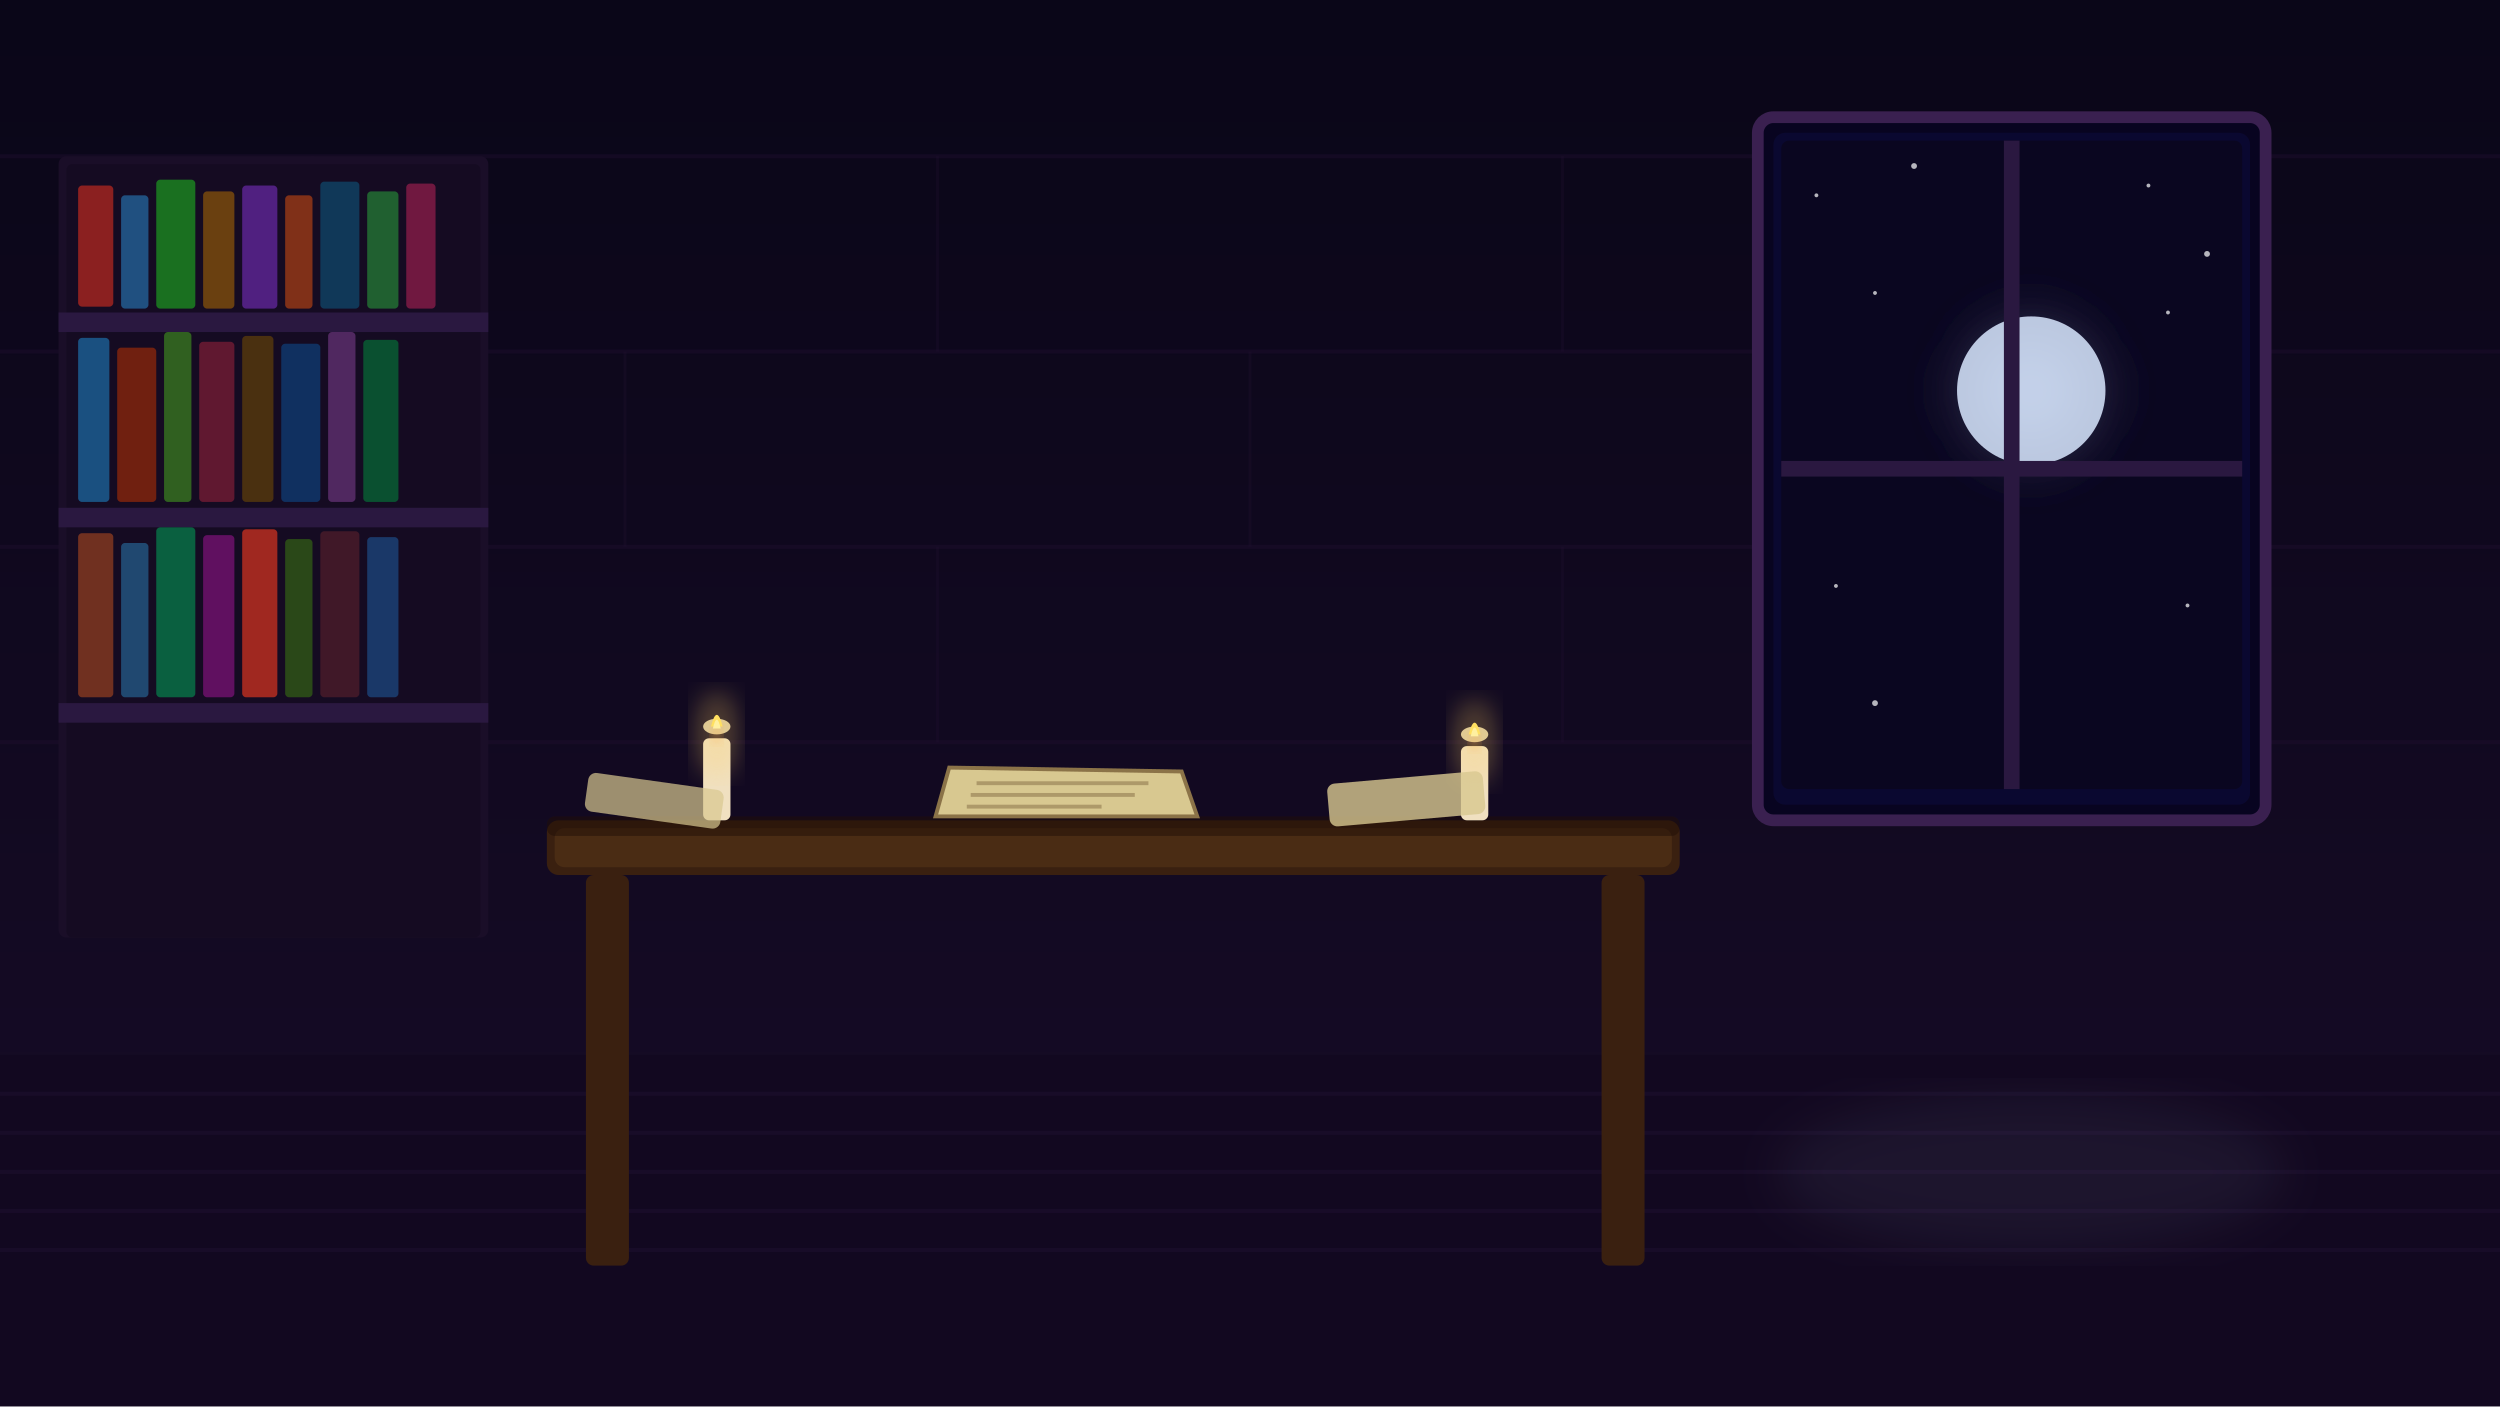
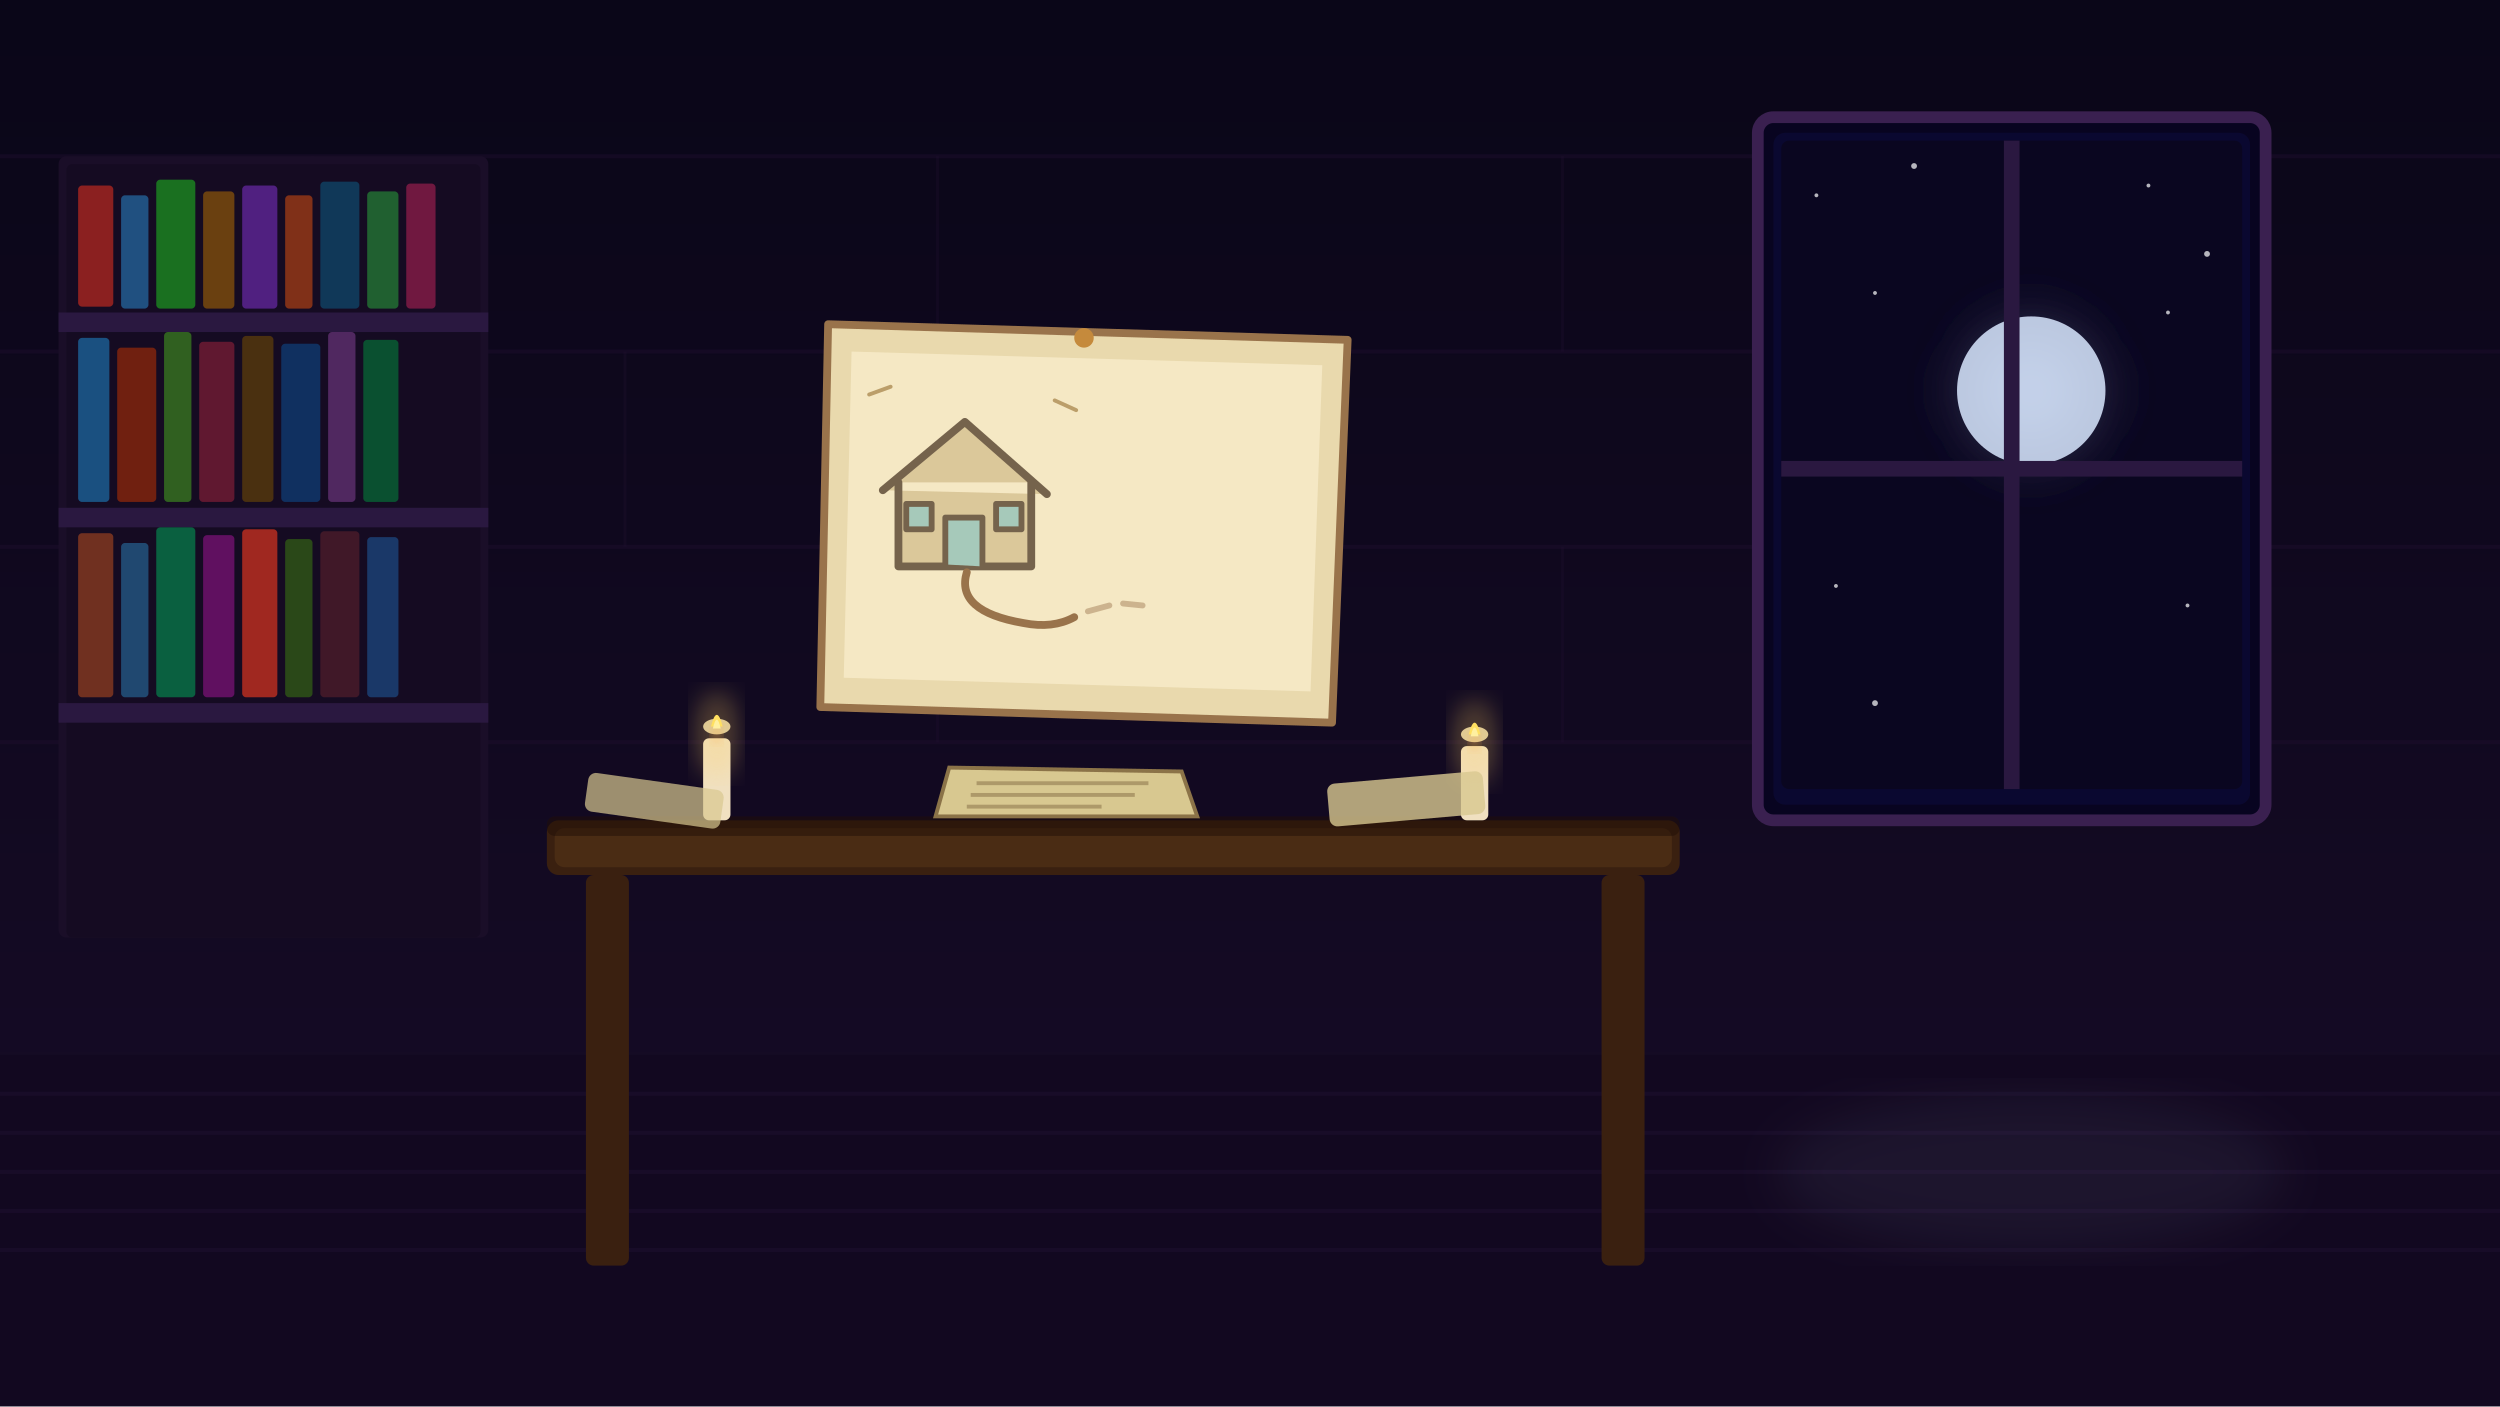
<svg xmlns="http://www.w3.org/2000/svg" viewBox="0 0 1280 720">
  <defs>
    <linearGradient id="roomBg" x1="0" y1="0" x2="0" y2="1">
      <stop offset="0%" stop-color="#0A0618" />
      <stop offset="100%" stop-color="#180C28" />
    </linearGradient>
    <radialGradient id="candleGlow" cx="0.5" cy="0.5" r="0.5">
      <stop offset="0%" stop-color="#FFD070" stop-opacity="0.9" />
      <stop offset="100%" stop-color="#FF6000" stop-opacity="0" />
    </radialGradient>
    <radialGradient id="windowMoon" cx="0.5" cy="0.5" r="0.5">
      <stop offset="0%" stop-color="#C8D8FF" stop-opacity="0.6" />
      <stop offset="100%" stop-color="#080420" stop-opacity="0" />
    </radialGradient>
    <filter id="blur6">
      <feGaussianBlur stdDeviation="6" />
    </filter>
    <filter id="blur12">
      <feGaussianBlur stdDeviation="12" />
    </filter>
    <filter id="blur3">
      <feGaussianBlur stdDeviation="3" />
    </filter>
  </defs>
  <rect width="1280" height="720" fill="url(#roomBg)" />
  <g stroke="#201030" stroke-width="2" opacity="0.4">
    <line x1="0" y1="80" x2="1280" y2="80" />
    <line x1="0" y1="180" x2="1280" y2="180" />
    <line x1="0" y1="280" x2="1280" y2="280" />
    <line x1="0" y1="380" x2="1280" y2="380" />
  </g>
  <g stroke="#201030" stroke-width="1.5" opacity="0.3">
    <line x1="160" y1="80" x2="160" y2="180" />
    <line x1="480" y1="80" x2="480" y2="180" />
    <line x1="800" y1="80" x2="800" y2="180" />
    <line x1="1120" y1="80" x2="1120" y2="180" />
    <line x1="320" y1="180" x2="320" y2="280" />
    <line x1="640" y1="180" x2="640" y2="280" />
    <line x1="960" y1="180" x2="960" y2="280" />
    <line x1="160" y1="280" x2="160" y2="380" />
    <line x1="480" y1="280" x2="480" y2="380" />
    <line x1="800" y1="280" x2="800" y2="380" />
    <line x1="1120" y1="280" x2="1120" y2="380" />
  </g>
  <rect x="0" y="540" width="1280" height="180" fill="#120820" />
  <g stroke="#1E1030" stroke-width="2" opacity="0.5">
    <line x1="0" y1="560" x2="1280" y2="560" />
    <line x1="0" y1="580" x2="1280" y2="580" />
    <line x1="0" y1="600" x2="1280" y2="600" />
    <line x1="0" y1="620" x2="1280" y2="620" />
    <line x1="0" y1="640" x2="1280" y2="640" />
  </g>
  <rect x="900" y="60" width="260" height="360" rx="8" fill="#080420" />
  <rect x="908" y="68" width="244" height="344" rx="6" fill="#0A0830" />
  <rect x="912" y="72" width="236" height="332" rx="4" fill="#0A0620" />
  <circle cx="1040" cy="200" r="55" fill="url(#windowMoon)" filter="url(#blur12)" />
  <circle cx="1040" cy="200" r="38" fill="#D8E8FF" opacity="0.85" />
  <line x1="1030" y1="72" x2="1030" y2="404" stroke="#2A1840" stroke-width="8" />
  <line x1="912" y1="240" x2="1148" y2="240" stroke="#2A1840" stroke-width="8" />
  <ellipse cx="1040" cy="600" rx="130" ry="40" fill="#C8D8FF" opacity="0.06" filter="url(#blur12)" />
  <rect x="900" y="60" width="260" height="360" rx="8" fill="none" stroke="#3A2050" stroke-width="6" />
  <g fill="#FFFFFF" opacity="0.7">
    <circle cx="930" cy="100" r="1" />
    <circle cx="980" cy="85" r="1.5" />
    <circle cx="1100" cy="95" r="1" />
    <circle cx="1130" cy="130" r="1.5" />
    <circle cx="960" cy="150" r="1" />
    <circle cx="1110" cy="160" r="1" />
    <circle cx="940" cy="300" r="1" />
    <circle cx="1120" cy="310" r="1" />
    <circle cx="960" cy="360" r="1.5" />
  </g>
  <rect x="30" y="80" width="220" height="400" rx="4" fill="#1A0E28" />
  <rect x="34" y="84" width="212" height="396" rx="3" fill="#150B22" />
  <rect x="30" y="160" width="220" height="10" fill="#2A1840" />
  <rect x="30" y="260" width="220" height="10" fill="#2A1840" />
  <rect x="30" y="360" width="220" height="10" fill="#2A1840" />
  <rect x="40" y="95" width="18" height="62" rx="2" fill="#8B2020" />
  <rect x="62" y="100" width="14" height="58" rx="2" fill="#205080" />
  <rect x="80" y="92" width="20" height="66" rx="2" fill="#1A7020" />
  <rect x="104" y="98" width="16" height="60" rx="2" fill="#6A4010" />
  <rect x="124" y="95" width="18" height="63" rx="2" fill="#502080" />
  <rect x="146" y="100" width="14" height="58" rx="2" fill="#803018" />
  <rect x="164" y="93" width="20" height="65" rx="2" fill="#103858" />
  <rect x="188" y="98" width="16" height="60" rx="2" fill="#206030" />
  <rect x="208" y="94" width="15" height="64" rx="2" fill="#701840" />
  <rect x="40" y="173" width="16" height="84" rx="2" fill="#1A5080" />
  <rect x="60" y="178" width="20" height="79" rx="2" fill="#702010" />
  <rect x="84" y="170" width="14" height="87" rx="2" fill="#306020" />
  <rect x="102" y="175" width="18" height="82" rx="2" fill="#601830" />
  <rect x="124" y="172" width="16" height="85" rx="2" fill="#4A3010" />
  <rect x="144" y="176" width="20" height="81" rx="2" fill="#103060" />
  <rect x="168" y="170" width="14" height="87" rx="2" fill="#502860" />
  <rect x="186" y="174" width="18" height="83" rx="2" fill="#0A5030" />
  <rect x="40" y="273" width="18" height="84" rx="2" fill="#703020" />
  <rect x="62" y="278" width="14" height="79" rx="2" fill="#204870" />
  <rect x="80" y="270" width="20" height="87" rx="2" fill="#0A6040" />
  <rect x="104" y="274" width="16" height="83" rx="2" fill="#601060" />
  <rect x="124" y="271" width="18" height="86" rx="2" fill="#A02820" />
  <rect x="146" y="276" width="14" height="81" rx="2" fill="#2A4818" />
  <rect x="164" y="272" width="20" height="85" rx="2" fill="#401828" />
  <rect x="188" y="275" width="16" height="82" rx="2" fill="#1A3868" />
+   <g id="home-drawing" stroke-linecap="round" stroke-linejoin="round">
+     <path d="M424 166 L690 174 L682 370 L420 362 Z" fill="#e9d9ad" stroke="#99734b" stroke-width="4" />
+     <path d="M436 180 L677 187 L671 354 L432 347 Z" fill="#f5e8c4" />
+     <path d="M452 251 L494 216 L536 253 M460 247 V290 H528 V247" fill="#dbc89a" stroke="#75634c" stroke-width="4" />
+     <path d="M484 289 V265 H503 V290 M464 258 H477 V271 H464 Z M510 258 H523 V271 H510 Z" fill="#a6c9ba" stroke="#75634c" stroke-width="3" />
+     <path d="M495 293 Q489 313 524 319 Q539 322 550 316" fill="none" stroke="#99734b" stroke-width="4" />
+     <path d="M557 313 L568 310 M575 309 L585 310" fill="none" stroke="#99734b" stroke-width="3" opacity=".45" />
+     <path d="M445 202 L456 198 M540 205 L551 210" stroke="#bb9e6a" stroke-width="2" />
+     <circle cx="555" cy="173" r="5" fill="#c58a3c" />
+   </g>
  <rect x="280" y="420" width="580" height="28" rx="6" fill="#3A2010" />
  <rect x="284" y="424" width="572" height="20" rx="5" fill="#4A2C14" />
  <rect x="300" y="448" width="22" height="200" rx="4" fill="#3A2010" />
  <rect x="820" y="448" width="22" height="200" rx="4" fill="#3A2010" />
  <rect x="280" y="418" width="580" height="10" rx="4" fill="#200E06" opacity="0.5" />
  <path d="M486 393 L605 395 L613 418 L479 418 Z" fill="#d8c890" stroke="#8b7348" stroke-width="2" />
  <path d="M500 401 H588 M497 407 H581 M495 413 H564" stroke="#8b7348" stroke-width="2" opacity=".55" />
  <rect x="360" y="378" width="14" height="42" rx="3" fill="#F0E0C0" />
  <ellipse cx="367" cy="372" rx="7" ry="4" fill="#D8C8A0" />
  <ellipse cx="367" cy="376" rx="3" ry="5" fill="url(#candleGlow)" filter="url(#blur3)" />
  <ellipse cx="367" cy="376" rx="12" ry="22" fill="#FFD060" opacity="0.25" filter="url(#blur6)" />
  <path d="M364 372 Q367 360 370 372" fill="#FFE060" />
  <path d="M365 373 Q367 364 369 373" fill="#FFF0A0" />
  <rect x="748" y="382" width="14" height="38" rx="3" fill="#F0E0C0" />
  <ellipse cx="755" cy="376" rx="7" ry="4" fill="#D8C8A0" />
  <ellipse cx="755" cy="380" rx="3" ry="5" fill="url(#candleGlow)" filter="url(#blur3)" />
  <ellipse cx="755" cy="380" rx="12" ry="22" fill="#FFD060" opacity="0.25" filter="url(#blur6)" />
  <path d="M752 376 Q755 364 758 376" fill="#FFE060" />
  <path d="M753 377 Q755 368 757 377" fill="#FFF0A0" />
  <rect x="680" y="398" width="80" height="22" rx="4" fill="#D8C890" opacity="0.8" transform="rotate(-5,720,409)" />
  <rect x="300" y="400" width="70" height="20" rx="4" fill="#D8C890" opacity="0.7" transform="rotate(8,335,410)" />
</svg>
